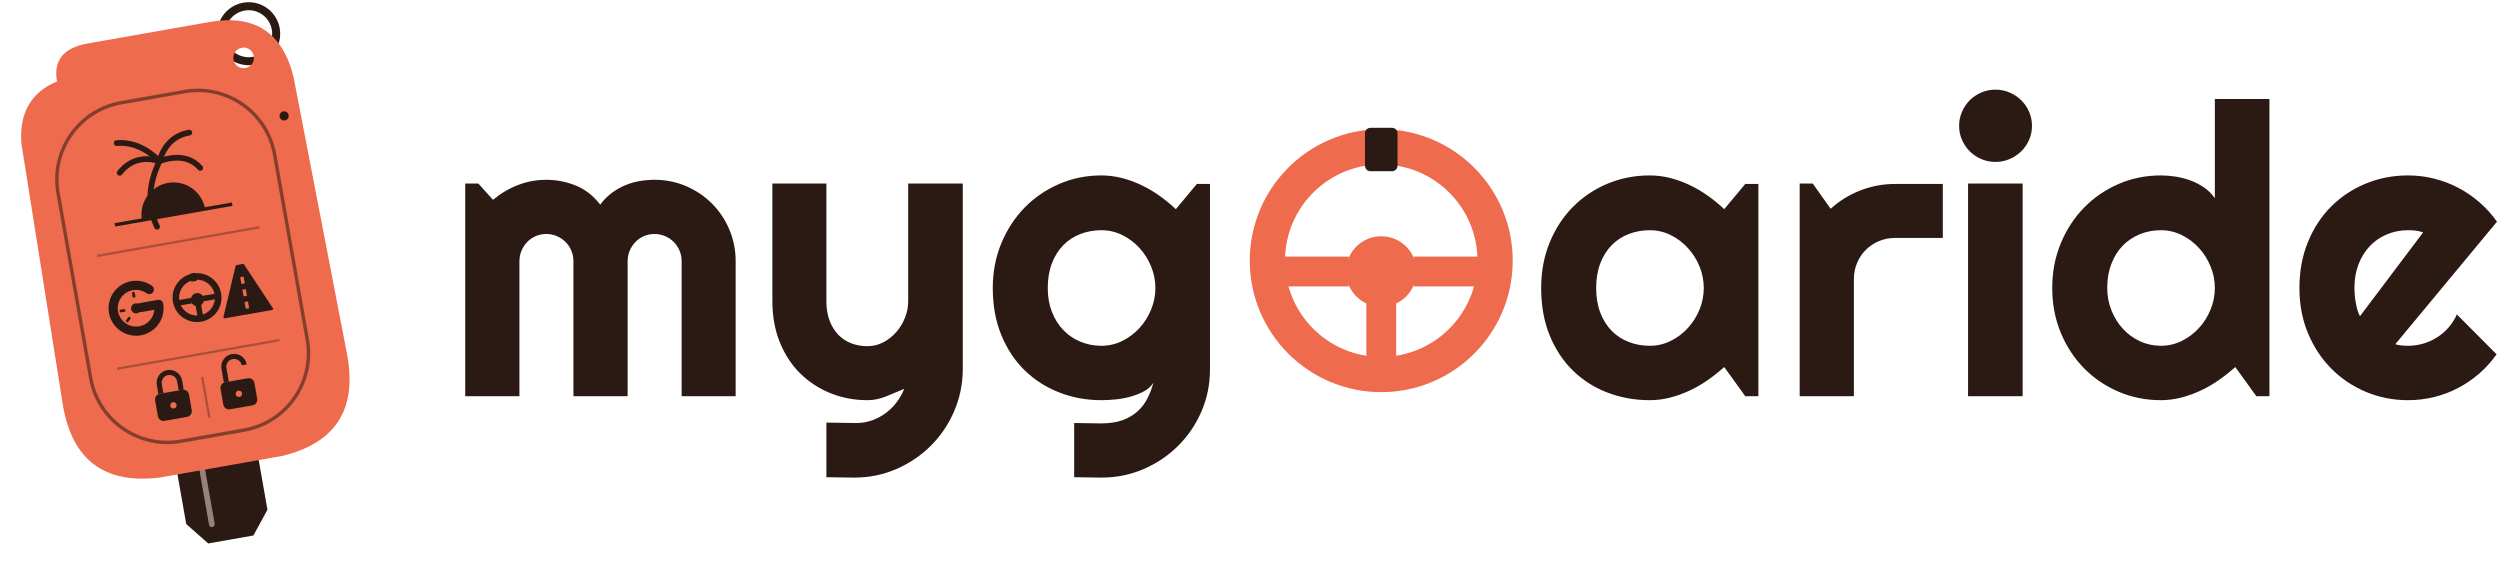
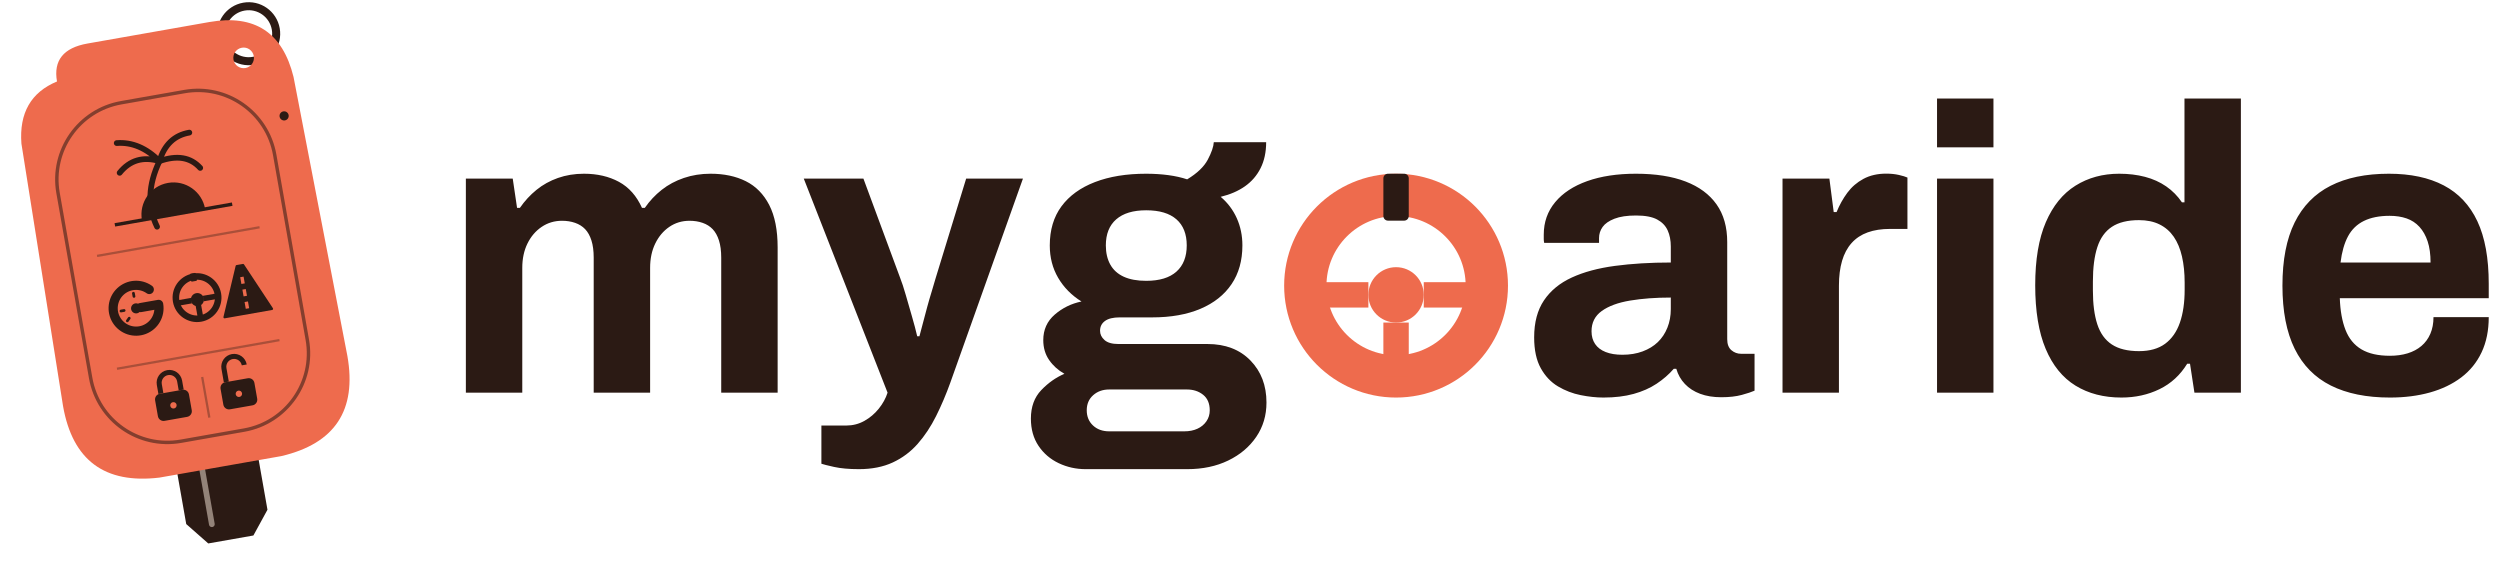
<svg xmlns="http://www.w3.org/2000/svg" viewBox="0 0 664 150" role="img" aria-label="MyGoaRide">
  <g transform="scale(0.4438) translate(-4 -3)">
    <g transform="translate(0.00 0.00) scale(1.3714) translate(14.20 9.31)">
      <g transform="rotate(-10 70 118)">
        <path d="M52 192 H88 V220 L80 230 H60 L52 220 Z" fill="#2B1A14" />
        <path d="M63 198 V222" stroke="#FCEBDD" stroke-width="2.5" stroke-linecap="round" opacity="0.5" />
        <circle cx="116" cy="14" r="12" fill="none" stroke="#2B1A14" stroke-width="3.5" />
        <path d="M30 20 Q30 6 46 6 H100 Q130 6 132 36 L134 160 Q134 196 98 198 H44 Q8 196 8 160 L10 44 Q12 24 30 20 Z M116.5 24 A4.5 4.5 0 1 0 107.5 24 A4.5 4.5 0 1 0 116.5 24 Z" fill="#EE6B4D" fill-rule="evenodd" />
        <rect x="22" y="34" width="96" height="150" rx="34" fill="none" stroke="#2B1A14" stroke-width="1.5" opacity="0.55" />
        <path d="M34 98 H106 M34 148 H106" stroke="#2B1A14" stroke-width="1" opacity="0.35" />
        <g transform="translate(0 4)">
          <path d="M56 82 A14 14 0 0 1 84 82 Z" fill="#2B1A14" />
          <path d="M44 82 H96" stroke="#2B1A14" stroke-width="1.5" />
          <path d="M62 86 Q58 72 68 58" stroke="#2B1A14" stroke-width="2.5" fill="none" stroke-linecap="round" />
          <path d="M68 58 Q58 53 50 60 M68 58 Q61 48 51 47 M68 58 Q73 48 83 48 M68 58 Q80 56 85 64" stroke="#2B1A14" stroke-width="2.5" fill="none" stroke-linecap="round" />
        </g>
        <g transform="translate(-0.2 0)">
          <path d="M54.1 116.4 A10 10 0 1 0 57 123.5 H49" stroke="#2B1A14" stroke-width="4" fill="none" stroke-linecap="round" stroke-linejoin="round" />
          <path d="M47 116.8 V118.2 M40.3 123.5 H41.7 M42.3 128.2 L43.3 127.2" stroke="#2B1A14" stroke-width="1.2" stroke-linecap="round" />
          <circle cx="47" cy="123.5" r="2.2" fill="#2B1A14" />
        </g>
        <g transform="translate(62.8 112.5) scale(0.22)">
          <circle cx="50" cy="50" r="42" fill="none" stroke="#2B1A14" stroke-width="13" />
          <path d="M8 54 H38 M62 54 H92 M50 64 V92" stroke="#2B1A14" stroke-width="11" />
          <circle cx="50" cy="54" r="13" fill="#2B1A14" />
          <rect x="44" y="1" width="12" height="16" rx="2" fill="#2B1A14" />
        </g>
        <g transform="translate(1.65 0)">
          <path d="M91.6 113 H94.4 L103.5 134 H82.5 Z" fill="#2B1A14" stroke="#2B1A14" stroke-width="1" stroke-linejoin="round" />
          <path d="M93 118 V133" stroke="#EE6B4D" stroke-width="1.5" stroke-dasharray="3 2.5" />
        </g>
        <rect x="48" y="162" width="15" height="12" rx="2.5" fill="#2B1A14" />
        <path d="M51 162 V158 A4.5 4.5 0 0 1 60 158 V162" stroke="#2B1A14" stroke-width="2.2" fill="none" />
        <circle cx="55.5" cy="168" r="1.4" fill="#EE6B4D" />
        <path d="M70 158 V176" stroke="#2B1A14" stroke-width="1" opacity="0.35" />
        <rect x="77" y="162" width="15" height="12" rx="2.5" fill="#2B1A14" />
        <path d="M80 162 V156 A4.5 4.5 0 0 1 89 156" stroke="#2B1A14" stroke-width="2.2" fill="none" />
        <circle cx="84.5" cy="168" r="1.4" fill="#EE6B4D" />
        <circle cx="125" cy="52" r="2" fill="#2B1A14" />
      </g>
    </g>
  </g>
-   <g transform="translate(-147 -76.5)">
-     <path d="M342.389 181.732H328.045V145.873Q328.045 144.396 327.491 143.078Q326.937 141.76 325.935 140.758Q324.933 139.756 323.615 139.202Q322.297 138.648 320.82 138.648Q319.344 138.648 318.052 139.202Q316.76 139.756 315.784 140.758Q314.808 141.76 314.255 143.078Q313.701 144.396 313.701 145.873V181.732H299.305V145.873Q299.305 144.396 298.751 143.078Q298.197 141.76 297.195 140.758Q296.193 139.756 294.875 139.202Q293.557 138.648 292.08 138.648Q290.603 138.648 289.311 139.202Q288.019 139.756 287.044 140.758Q286.068 141.76 285.515 143.078Q284.961 144.396 284.961 145.873V181.732H270.564V125.254H274.045L277.947 129.578Q280.953 127.047 284.565 125.649Q288.178 124.252 292.08 124.252Q296.035 124.252 299.806 125.728Q303.576 127.205 306.424 130.844Q307.742 129.051 309.43 127.785Q311.117 126.519 312.989 125.728Q314.861 124.937 316.865 124.595Q318.869 124.252 320.82 124.252Q325.303 124.252 329.231 125.939Q333.16 127.627 336.087 130.554Q339.014 133.48 340.701 137.435Q342.389 141.391 342.389 145.873ZM366.488 203.248V188.746L374.504 188.851Q376.613 188.851 378.564 188.166Q380.516 187.48 382.177 186.268Q383.838 185.055 385.103 183.393Q386.369 181.732 387.16 179.781Q384.787 180.783 382.335 181.785Q379.883 182.787 377.404 182.787Q372.183 182.787 367.596 180.941Q363.008 179.096 359.554 175.694Q356.1 172.293 354.122 167.415Q352.144 162.537 352.144 156.473V125.254H366.488V156.473Q366.488 159.478 367.358 161.72Q368.228 163.961 369.705 165.464Q371.182 166.967 373.159 167.705Q375.137 168.443 377.404 168.443Q379.619 168.443 381.597 167.415Q383.574 166.387 385.051 164.699Q386.527 163.012 387.371 160.876Q388.215 158.74 388.215 156.473V125.254H402.717V174.613Q402.664 180.572 400.396 185.793Q398.129 191.014 394.2 194.916Q390.271 198.818 385.051 201.086Q379.83 203.353 373.871 203.353ZM453.869 152.992Q453.869 150.039 452.735 147.27Q451.601 144.502 449.65 142.366Q447.699 140.23 445.089 138.938Q442.478 137.646 439.525 137.646Q436.572 137.646 433.962 138.648Q431.351 139.65 429.427 141.601Q427.502 143.553 426.394 146.427Q425.287 149.301 425.287 152.992Q425.287 156.525 426.394 159.347Q427.502 162.168 429.427 164.172Q431.351 166.176 433.962 167.257Q436.572 168.338 439.525 168.338Q442.478 168.338 445.089 167.046Q447.699 165.754 449.65 163.618Q451.601 161.482 452.735 158.714Q453.869 155.945 453.869 152.992ZM468.371 174.613Q468.371 180.572 466.103 185.793Q463.836 191.014 459.907 194.916Q455.978 198.818 450.731 201.086Q445.484 203.353 439.525 203.353L432.301 203.248V188.851L439.42 188.957Q442.795 188.957 445.168 188.087Q447.541 187.217 449.176 185.714Q450.81 184.211 451.786 182.26Q452.762 180.309 453.342 178.146Q452.498 179.518 450.916 180.388Q449.334 181.258 447.409 181.811Q445.484 182.365 443.401 182.576Q441.318 182.787 439.525 182.787Q433.566 182.787 428.319 180.73Q423.072 178.674 419.143 174.851Q415.215 171.027 412.947 165.49Q410.68 159.953 410.68 152.992Q410.68 146.611 412.947 141.127Q415.215 135.643 419.143 131.635Q423.072 127.627 428.319 125.359Q433.566 123.092 439.525 123.092Q442.267 123.092 444.957 123.777Q447.646 124.463 450.178 125.676Q452.709 126.889 455.003 128.523Q457.297 130.158 459.301 132.057L464.891 125.359H468.371Z" fill="#2B1A14" />
-     <g transform="translate(477.86 109.73) scale(0.72)">
-       <circle cx="50" cy="50" r="42" fill="none" stroke="#EE6B4D" stroke-width="13" />
-       <path d="M8 54 H38 M62 54 H92 M50 64 V92" stroke="#EE6B4D" stroke-width="11" />
-       <circle cx="50" cy="54" r="13" fill="#EE6B4D" />
-       <rect x="44" y="1" width="12" height="16" rx="2" fill="#2B1A14" />
+   <g transform="translate(-106.25 -79.2)">
+     <path d="M229.983 183.492V126.638H242.431L243.581 134.409H244.337Q246.22 131.676 248.737 129.631Q251.254 127.586 254.449 126.464Q257.645 125.342 261.34 125.342Q266.66 125.342 270.642 127.499Q274.624 129.657 276.761 134.409H277.517Q279.4 131.676 281.989 129.631Q284.579 127.586 287.89 126.464Q291.2 125.342 294.957 125.342Q300.361 125.342 304.343 127.33Q308.325 129.319 310.558 133.648Q312.791 137.978 312.791 144.951V183.492H297.807V147.627Q297.807 144.946 297.206 143.065Q296.605 141.185 295.529 140.062Q294.454 138.94 292.862 138.388Q291.27 137.837 289.397 137.837Q286.382 137.837 284.016 139.459Q281.649 141.081 280.285 143.882Q278.921 146.683 278.921 150.351V183.492H263.937V147.627Q263.937 144.946 263.336 143.065Q262.735 141.185 261.66 140.062Q260.584 138.94 258.992 138.388Q257.401 137.837 255.527 137.837Q252.512 137.837 250.115 139.459Q247.718 141.081 246.342 143.882Q244.967 146.683 244.967 150.351V183.492ZM334.381 203.806Q330.409 203.806 327.76 203.212Q325.112 202.618 324.412 202.369V192.222H331.024Q333.62 192.222 335.83 190.987Q338.039 189.752 339.652 187.747Q341.265 185.742 341.988 183.492L319.731 126.638H335.574L345.313 152.961Q346.022 154.75 346.82 157.535Q347.618 160.319 348.47 163.254Q349.323 166.189 349.863 168.518H350.45Q350.882 166.921 351.41 164.893Q351.938 162.864 352.52 160.716Q353.103 158.568 353.727 156.563Q354.352 154.558 354.76 153.069L362.86 126.638H377.943L358.653 180.835Q356.963 185.535 354.871 189.721Q352.779 193.907 349.992 197.075Q347.205 200.242 343.376 202.024Q339.546 203.806 334.381 203.806ZM394.589 203.806Q390.785 203.806 387.449 202.223Q384.113 200.641 382.084 197.624Q380.056 194.607 380.056 190.381Q380.056 185.699 382.81 182.816Q385.564 179.933 388.959 178.482Q386.451 177.069 384.897 174.815Q383.343 172.561 383.343 169.537Q383.343 165.386 386.402 162.745Q389.461 160.103 393.49 159.277Q389.517 156.793 387.294 152.987Q385.071 149.181 385.071 144.401Q385.071 138.203 388.179 133.996Q391.288 129.788 397.054 127.565Q402.82 125.342 410.643 125.342Q413.799 125.342 416.562 125.715Q419.325 126.088 421.561 126.835Q425.552 124.426 427.05 121.576Q428.548 118.725 428.632 116.96H442.541Q442.541 120.928 441.059 123.867Q439.578 126.807 436.904 128.685Q434.229 130.563 430.464 131.474Q433.257 133.85 434.744 137.163Q436.23 140.476 436.23 144.378Q436.23 150.412 433.347 154.673Q430.464 158.934 425.094 161.216Q419.725 163.498 412.254 163.498H403.623Q401.05 163.498 399.738 164.447Q398.425 165.395 398.425 167.053Q398.425 168.457 399.606 169.513Q400.787 170.57 403.285 170.57H426.951Q434.098 170.57 438.362 174.939Q442.625 179.309 442.625 186.117Q442.625 191.236 439.911 195.229Q437.197 199.223 432.462 201.514Q427.726 203.806 421.608 203.806ZM400.843 193.762H420.819Q422.777 193.762 424.284 193.072Q425.791 192.381 426.674 191.097Q427.557 189.813 427.557 188.193Q427.557 185.455 425.798 184.051Q424.04 182.647 421.495 182.647H400.843Q398.298 182.647 396.594 184.166Q394.889 185.685 394.889 188.169Q394.889 190.653 396.552 192.208Q398.214 193.762 400.843 193.762ZM410.681 153.788Q415.982 153.788 418.715 151.341Q421.448 148.895 421.448 144.378Q421.448 139.86 418.715 137.456Q415.982 135.052 410.681 135.052Q405.473 135.052 402.717 137.456Q399.961 139.86 399.961 144.378Q399.961 147.345 401.144 149.472Q402.327 151.6 404.713 152.694Q407.098 153.788 410.681 153.788Z" fill="#2B1A14" />
+     <g transform="translate(446.40 124.42) scale(0.6129)">
+       <circle cx="50" cy="50" r="39.33" fill="none" stroke="#EE6B4D" stroke-width="18.34" />
+       <path d="M10.67 54 H38.00 M62.00 54 H89.33 M50 66.00 V89.33" stroke="#EE6B4D" stroke-width="11.00" />
+       <circle cx="50" cy="54" r="12.00" fill="#EE6B4D" />
+       <rect x="44.5" y="1.5" width="11" height="20.34" rx="2" fill="#2B1A14" />
    </g>
-     <path d="M614.025 181.732H610.545L604.955 173.98Q602.898 175.826 600.604 177.435Q598.31 179.043 595.779 180.229Q593.248 181.416 590.585 182.101Q587.922 182.787 585.18 182.787Q579.221 182.787 573.974 180.783Q568.726 178.779 564.798 174.956Q560.869 171.133 558.601 165.596Q556.334 160.059 556.334 152.992Q556.334 146.4 558.601 140.89Q560.869 135.379 564.798 131.424Q568.726 127.469 573.974 125.28Q579.221 123.092 585.18 123.092Q587.922 123.092 590.611 123.777Q593.301 124.463 595.832 125.676Q598.363 126.889 600.657 128.523Q602.951 130.158 604.955 132.057L610.545 125.359H614.025ZM599.523 152.992Q599.523 150.039 598.39 147.27Q597.256 144.502 595.305 142.366Q593.353 140.23 590.743 138.938Q588.133 137.646 585.18 137.646Q582.226 137.646 579.616 138.648Q577.006 139.65 575.081 141.601Q573.156 143.553 572.049 146.427Q570.941 149.301 570.941 152.992Q570.941 156.684 572.049 159.558Q573.156 162.432 575.081 164.383Q577.006 166.334 579.616 167.336Q582.226 168.338 585.18 168.338Q588.133 168.338 590.743 167.046Q593.353 165.754 595.305 163.618Q597.256 161.482 598.39 158.714Q599.523 155.945 599.523 152.992ZM639.391 181.732H624.994V125.254H628.475L633.221 131.951Q636.701 128.787 641.131 127.073Q645.56 125.359 650.307 125.359H663.016V139.703H650.307Q648.039 139.703 646.035 140.547Q644.031 141.391 642.555 142.867Q641.078 144.344 640.234 146.348Q639.391 148.351 639.391 150.619ZM686.693 109.908Q686.693 111.912 685.929 113.652Q685.164 115.393 683.846 116.685Q682.527 117.976 680.761 118.741Q678.994 119.506 676.99 119.506Q674.986 119.506 673.22 118.741Q671.453 117.976 670.161 116.685Q668.869 115.393 668.104 113.652Q667.34 111.912 667.34 109.908Q667.34 107.957 668.104 106.19Q668.869 104.424 670.161 103.132Q671.453 101.84 673.22 101.075Q674.986 100.31 676.99 100.31Q678.994 100.31 680.761 101.075Q682.527 101.84 683.846 103.132Q685.164 104.424 685.929 106.19Q686.693 107.957 686.693 109.908ZM684.215 181.732H669.713V125.254H684.215ZM749.764 181.732H746.283L740.693 173.98Q738.637 175.826 736.343 177.435Q734.049 179.043 731.517 180.229Q728.986 181.416 726.323 182.101Q723.66 182.787 720.918 182.787Q714.959 182.787 709.712 180.546Q704.465 178.305 700.536 174.323Q696.607 170.342 694.34 164.884Q692.072 159.426 692.072 152.992Q692.072 146.611 694.34 141.127Q696.607 135.643 700.536 131.635Q704.465 127.627 709.712 125.359Q714.959 123.092 720.918 123.092Q722.816 123.092 724.847 123.408Q726.877 123.725 728.802 124.436Q730.726 125.148 732.414 126.309Q734.101 127.469 735.262 129.156V102.789H749.764ZM735.262 152.992Q735.262 150.039 734.128 147.27Q732.994 144.502 731.043 142.366Q729.092 140.23 726.481 138.938Q723.871 137.646 720.918 137.646Q717.965 137.646 715.354 138.701Q712.744 139.756 710.819 141.733Q708.894 143.711 707.787 146.559Q706.68 149.406 706.68 152.992Q706.68 156.103 707.787 158.898Q708.894 161.693 710.819 163.803Q712.744 165.912 715.354 167.125Q717.965 168.338 720.918 168.338Q723.871 168.338 726.481 167.046Q729.092 165.754 731.043 163.618Q732.994 161.482 734.128 158.714Q735.262 155.945 735.262 152.992ZM783.197 167.916Q784.041 168.18 784.885 168.259Q785.728 168.338 786.572 168.338Q788.682 168.338 790.633 167.758Q792.584 167.178 794.298 166.097Q796.012 165.016 797.356 163.46Q798.701 161.904 799.545 160.006L810.092 170.605Q808.088 173.453 805.477 175.721Q802.867 177.988 799.835 179.57Q796.803 181.152 793.454 181.97Q790.105 182.787 786.572 182.787Q780.613 182.787 775.366 180.572Q770.119 178.357 766.19 174.402Q762.262 170.447 759.994 164.989Q757.726 159.531 757.726 152.992Q757.726 146.295 759.994 140.758Q762.262 135.221 766.19 131.318Q770.119 127.416 775.366 125.254Q780.613 123.092 786.572 123.092Q790.105 123.092 793.48 123.935Q796.855 124.779 799.888 126.361Q802.92 127.943 805.557 130.237Q808.193 132.531 810.197 135.379ZM790.58 138.226Q789.578 137.857 788.602 137.752Q787.627 137.646 786.572 137.646Q783.619 137.646 781.009 138.727Q778.398 139.809 776.474 141.812Q774.549 143.816 773.441 146.638Q772.334 149.459 772.334 152.992Q772.334 153.783 772.413 154.785Q772.492 155.787 772.677 156.815Q772.861 157.844 773.125 158.793Q773.389 159.742 773.81 160.48Z" fill="#2B1A14" />
+     <path d="M532.12 184.788Q529.298 184.788 526.09 184.148Q522.883 183.507 520.056 181.828Q517.23 180.149 515.476 176.987Q513.722 173.824 513.722 168.804Q513.722 162.855 516.326 158.986Q518.93 155.117 523.71 152.914Q528.49 150.712 535.188 149.818Q541.887 148.923 550.015 148.923V144.678Q550.015 142.218 549.177 140.379Q548.338 138.541 546.376 137.489Q544.413 136.437 540.769 136.437Q537.243 136.437 535.045 137.292Q532.848 138.147 531.901 139.48Q530.955 140.814 530.955 142.42V143.697H516.38Q516.272 143.18 516.272 142.687Q516.272 142.194 516.272 141.509Q516.272 136.555 519.293 132.909Q522.315 129.262 527.816 127.302Q533.317 125.342 540.755 125.342Q548.555 125.342 553.94 127.408Q559.326 129.474 562.163 133.481Q564.999 137.489 564.999 143.495V169.293Q564.999 171.274 566.116 172.221Q567.234 173.167 568.708 173.167H572.258V182.967Q571.131 183.469 568.88 184.086Q566.628 184.704 563.393 184.704Q560.256 184.704 557.819 183.798Q555.382 182.891 553.764 181.187Q552.147 179.482 551.475 177.153H550.804Q548.874 179.374 546.242 181.121Q543.61 182.868 540.126 183.828Q536.642 184.788 532.12 184.788ZM537.149 173.425Q540.131 173.425 542.528 172.535Q544.925 171.645 546.564 170.07Q548.202 168.495 549.109 166.234Q550.015 163.973 550.015 161.315V158.23Q543.981 158.23 539.194 159.033Q534.407 159.836 531.683 161.794Q528.96 163.752 528.96 167.18Q528.96 169.171 529.913 170.57Q530.866 171.969 532.709 172.697Q534.552 173.425 537.149 173.425ZM579.687 183.492V126.638H592.135L593.285 135.531H594.041Q595.192 132.714 596.899 130.403Q598.605 128.093 601.183 126.706Q603.761 125.318 607.255 125.318Q609.077 125.318 610.594 125.666Q612.11 126.013 612.866 126.36V140.001H608.236Q604.865 140.001 602.308 140.919Q599.751 141.837 598.04 143.746Q596.328 145.655 595.499 148.489Q594.671 151.323 594.671 155.07V183.492ZM620.727 118.336V105.362H635.711V118.336ZM620.727 183.492V126.638H635.711V183.492ZM669.702 184.788Q662.649 184.788 657.503 181.621Q652.357 178.454 649.579 171.854Q646.802 165.255 646.802 154.957Q646.802 144.767 649.621 138.222Q652.441 131.676 657.503 128.509Q662.565 125.342 669.111 125.342Q672.811 125.342 675.969 126.17Q679.126 126.999 681.599 128.711Q684.071 130.422 685.775 132.944H686.447V105.362H701.431V183.492H689.091L687.917 175.815H687.161Q684.39 180.337 679.812 182.563Q675.234 184.788 669.702 184.788ZM674.37 172.462Q678.648 172.462 681.303 170.504Q683.958 168.546 685.226 164.905Q686.494 161.263 686.494 156.14V154.267Q686.494 150.43 685.785 147.329Q685.076 144.227 683.604 142.089Q682.132 139.95 679.831 138.809Q677.53 137.668 674.37 137.668Q669.839 137.668 667.153 139.452Q664.467 141.236 663.295 144.861Q662.124 148.486 662.124 153.947V156.375Q662.124 161.752 663.295 165.334Q664.467 168.917 667.153 170.69Q669.839 172.462 674.37 172.462ZM741.02 184.788Q731.69 184.788 725.325 181.602Q718.96 178.416 715.713 171.828Q712.466 165.24 712.466 155.065Q712.466 144.852 715.701 138.306Q718.936 131.76 725.231 128.551Q731.525 125.342 740.738 125.342Q749.392 125.342 755.306 128.443Q761.221 131.544 764.24 137.963Q767.259 144.382 767.259 154.558V158.399H727.703Q727.872 163.386 729.217 166.828Q730.563 170.269 733.439 171.981Q736.315 173.693 741.011 173.693Q743.588 173.693 745.713 173.045Q747.838 172.397 749.376 171.094Q750.914 169.791 751.749 167.856Q752.585 165.921 752.585 163.433H767.259Q767.259 168.762 765.358 172.782Q763.456 176.801 759.948 179.452Q756.44 182.103 751.634 183.446Q746.828 184.788 741.02 184.788ZM727.896 148.923H751.806Q751.806 145.641 751.031 143.309Q750.256 140.978 748.845 139.44Q747.434 137.902 745.441 137.212Q743.448 136.522 740.926 136.522Q736.855 136.522 734.099 137.879Q731.342 139.236 729.877 141.976Q728.412 144.716 727.896 148.923Z" fill="#2B1A14" />
  </g>
</svg>
